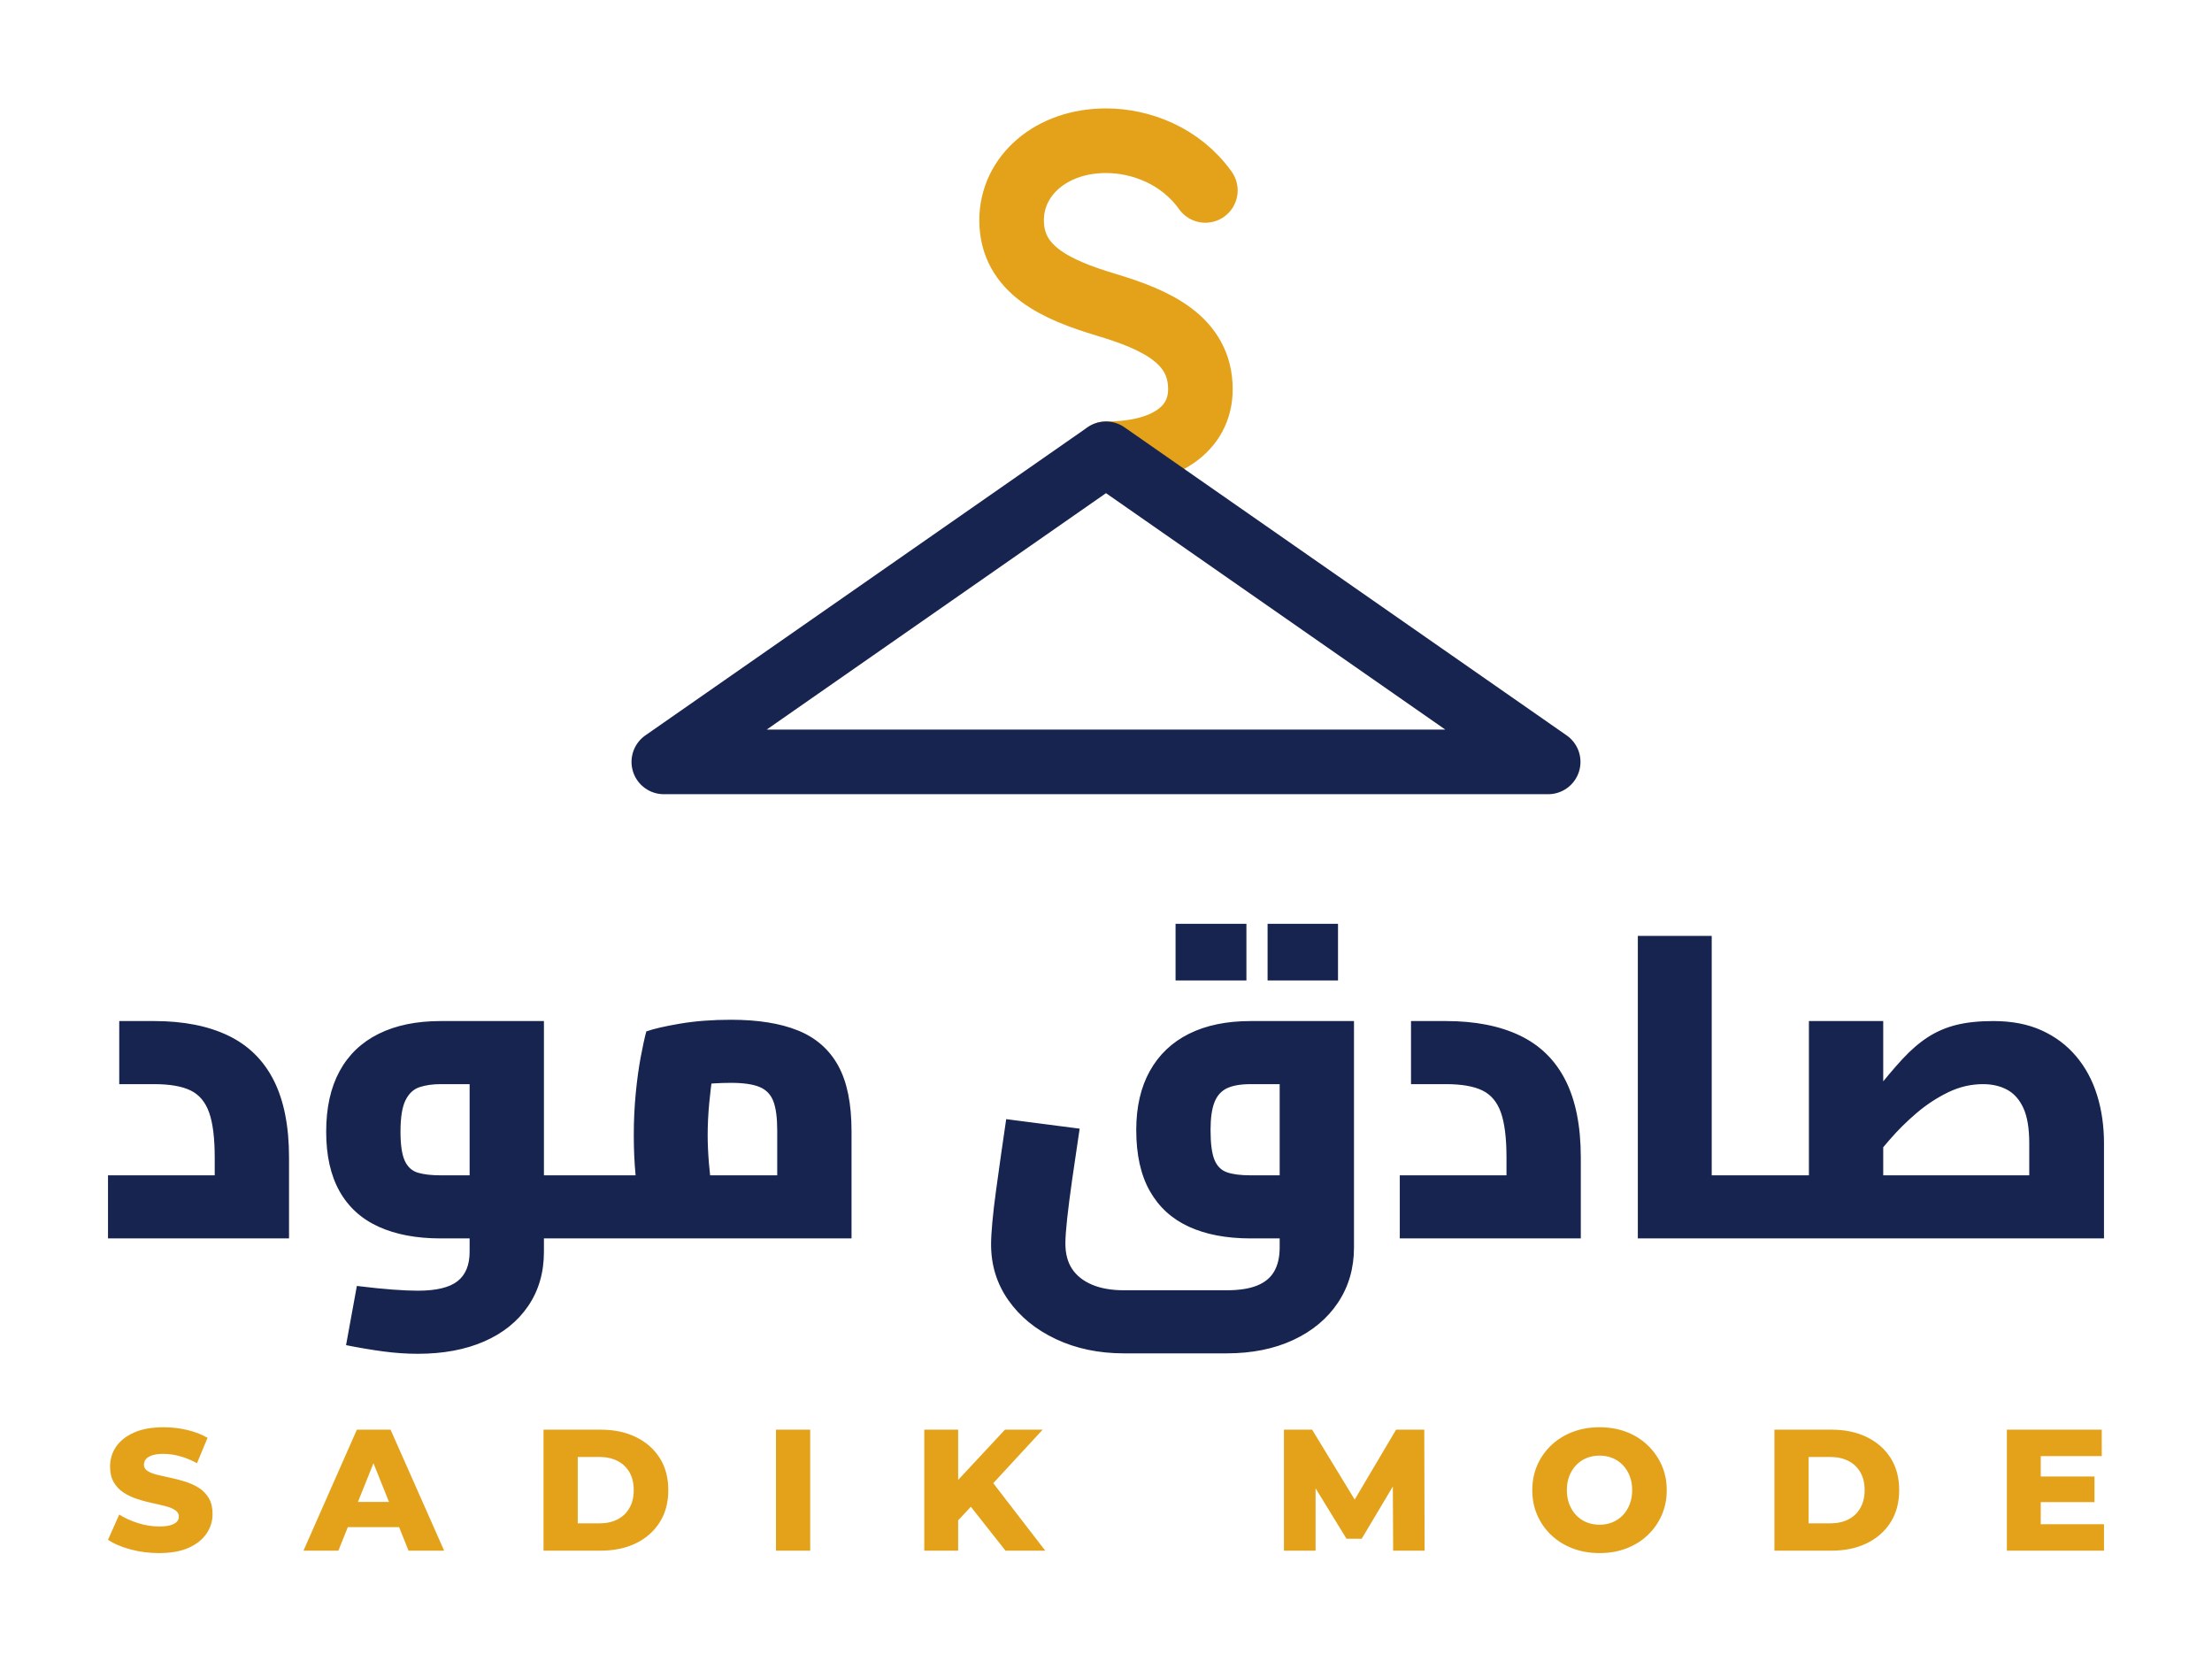
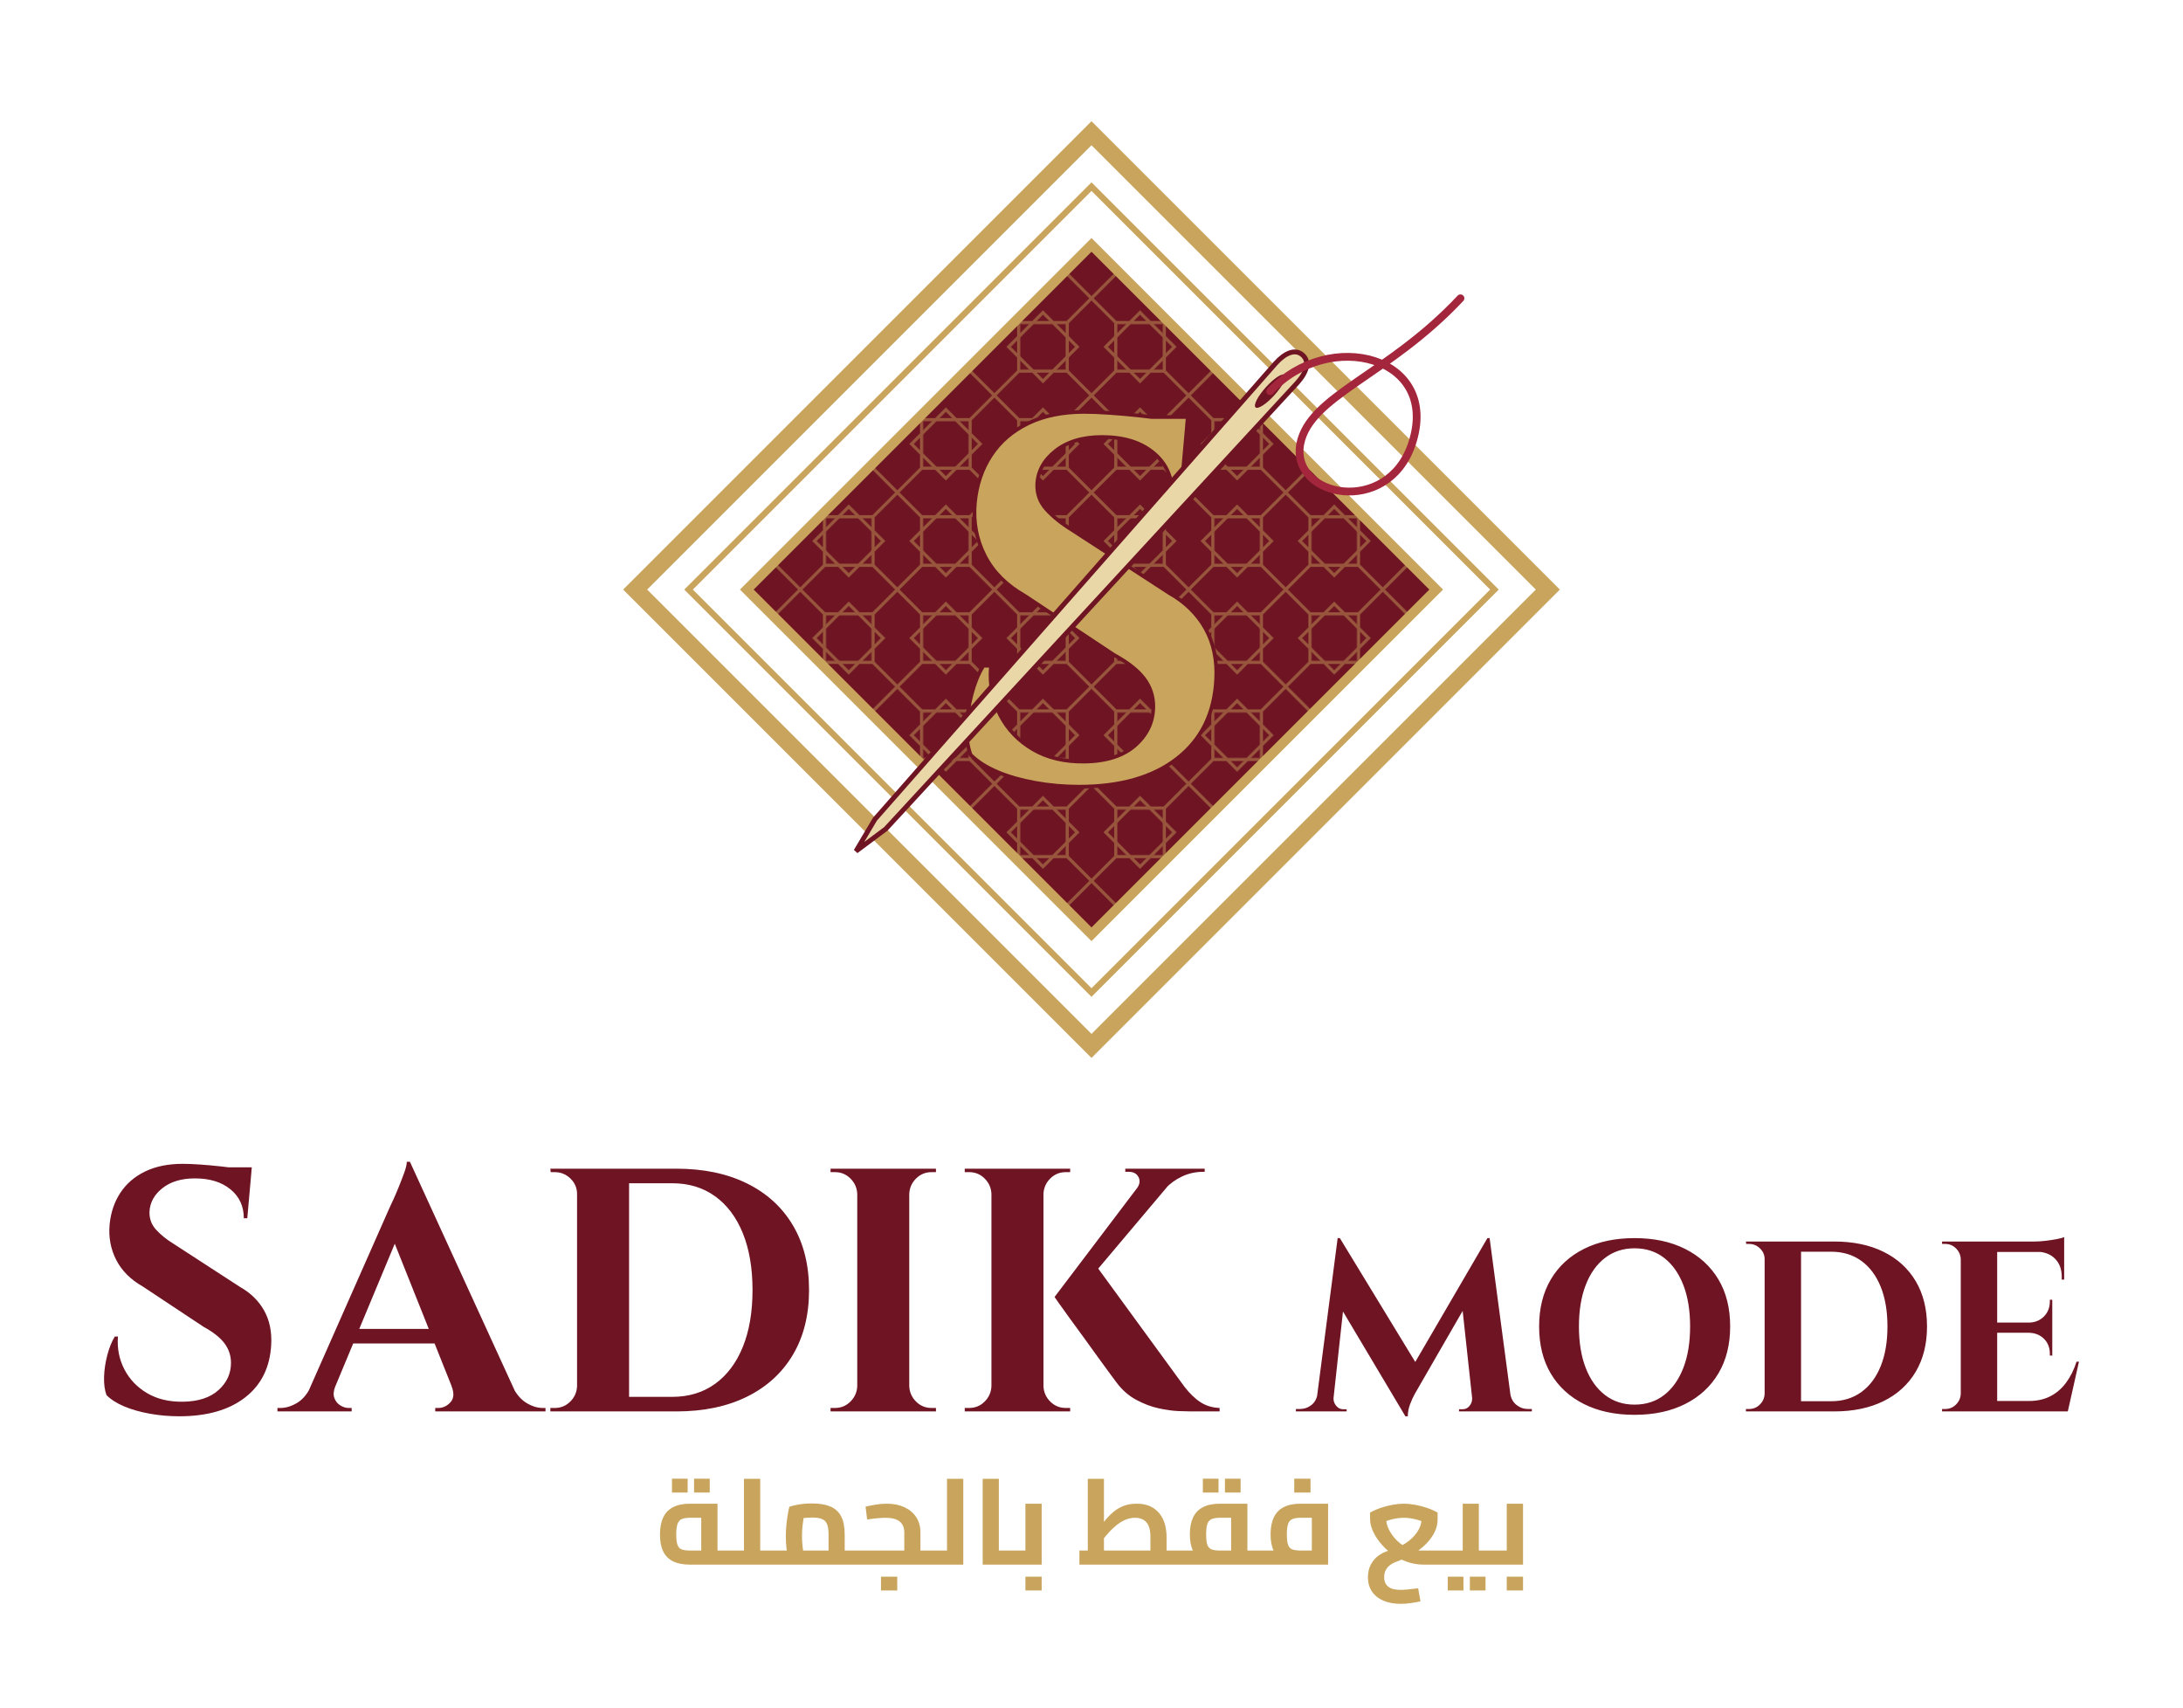
- <svg xmlns="http://www.w3.org/2000/svg" viewBox="0 0 1024.00 768.64" width="1024" height="769">
-   <g>
-     <g transform="translate(282.00,81.05) scale(1.15)">
-       <path fill="none" stroke-width="26.0" stroke-linecap="round" stroke-linejoin="round" stroke="#E3A21A" d="M240 6 C230 -8 214 -14 200 -14 C178 -14 162 0 162 18 C162 38 180 46 200 52 C220 58 238 66 238 86 C238 102 224 112 200 112" />
-       <path fill="none" stroke-width="26.0" stroke-linecap="round" stroke-linejoin="round" stroke="#16244F" d="M200 112 L22 236 H378 Z" />
+ <svg xmlns="http://www.w3.org/2000/svg" viewBox="0 0 1259.06 984.97" width="1259" height="985">
+   <g transform="translate(349.53,60.00) scale(1.4)">
+     <defs>
+       <pattern id="zs0" width="40" height="40" patternUnits="userSpaceOnUse">
+         <g fill="none" stroke="#C9A45C" stroke-width="1.3" opacity=".45">
+           <rect x="10" y="10" width="20" height="20" />
+           <rect x="10" y="10" width="20" height="20" transform="rotate(45 20 20)" />
+           <path d="M0 0 L10 10 M40 0 L30 10 M0 40 L10 30 M40 40 L30 30" />
+         </g>
+       </pattern>
+       <clipPath id="cs0">
+         <polygon points="200.0,58.0 342.0,200.0 200.0,342.0 58.0,200.0" />
+       </clipPath>
+     </defs>
+     <polygon points="200.0,58.0 342.0,200.0 200.0,342.0 58.0,200.0" fill="#6E1423" />
+     <rect width="400.0" height="400.0" fill="url(#zs0)" clip-path="url(#cs0)" />
+     <polygon points="200.0,12.0 388.0,200.0 200.0,388.0 12.0,200.0" fill="none" stroke="#C9A45C" stroke-width="7" />
+     <polygon points="200.0,34.0 366.0,200.0 200.0,366.0 34.0,200.0" fill="none" stroke="#C9A45C" stroke-width="2.5" />
+     <polygon points="200.0,58.0 342.0,200.0 200.0,342.0 58.0,200.0" fill="none" stroke="#C9A45C" stroke-width="4" />
+     <path fill="#C9A45C" stroke="#6E1423" stroke-width="3" paint-order="stroke" d="M197.036 127.56Q201.236 127.56 207.431 127.98Q213.626 128.4 220.241 129.135Q226.856 129.87 231.791 130.605Q236.726 131.34 238.616 132.18L236.096 160.53H233.996Q233.996 149.61 225.911 142.995Q217.826 136.38 204.386 136.38Q192.206 136.38 184.751 142.26Q177.296 148.14 176.876 156.54Q176.666 162.84 180.866 167.46Q185.066 172.08 191.576 176.07L231.686 202.11Q241.346 207.57 246.281 216.39Q251.216 225.21 250.586 236.97Q249.536 257.55 234.836 268.995Q220.136 280.44 194.936 280.44Q185.696 280.44 176.981 278.865Q168.266 277.29 161.546 274.455Q154.826 271.62 150.836 267.63Q149.156 263.01 149.366 256.5Q149.576 249.99 151.361 243.27Q153.146 236.55 155.876 232.14H157.766Q156.926 242.85 161.651 251.985Q166.376 261.12 175.511 266.475Q184.646 271.83 197.246 271.62Q211.106 271.41 218.666 264.585Q226.226 257.76 226.226 248.1Q226.226 241.59 222.341 236.34Q218.456 231.09 209.636 226.26L172.886 201.9Q161.756 195.6 156.716 185.73Q151.676 175.86 152.726 164.31Q153.776 153.39 159.236 145.095Q164.696 136.8 174.251 132.18Q183.806 127.56 197.036 127.56ZM238.826 129.66 238.406 134.07H213.626V129.66Z" />
+     <g transform="rotate(42 200.0 200.0)">
+       <path d="M200 70 C204 70 206 74 206 80 L203 330 L200 345 L197 330 L194 80 C194 74 196 70 200 70 Z" fill="#EAD7A8" stroke="#6E1423" stroke-width="2" />
+       <ellipse cx="200" cy="90" rx="2.4" ry="9" fill="#6E1423" />
    </g>
-     <path fill="#16244F" d="M50.0 573.0V543.8H121.2L99.4 562.4V535.6Q99.4 522.0 96.8 514.7Q94.2 507.4 88.2 504.5Q82.2 501.6 71.4 501.6H55.2V472.4H71.4Q91.6 472.4 105.6 479.1Q119.6 485.8 126.7 499.8Q133.8 513.8 133.8 535.6V573.0ZM251.8 573.0V543.8H272.6V573.0ZM193.4 626.4Q185.6 626.4 177.4 625.3Q169.2 624.2 160.2 622.4L165.2 595.0Q175.0 596.2 181.9 596.7Q188.8 597.2 193.4 597.2Q206.2 597.2 211.8 592.8Q217.4 588.4 217.4 579.2V497.4L223.0 501.6H204.0Q198.4 501.6 194.2 503.0Q190.0 504.4 187.7 509.1Q185.4 513.8 185.4 523.6Q185.4 532.8 187.4 537.1Q189.4 541.4 193.5 542.6Q197.6 543.8 204.0 543.8H217.4V573.0H204.0Q187.2 573.0 175.3 567.6Q163.4 562.2 157.2 551.2Q151.0 540.2 151.0 523.6Q151.0 507.0 157.2 495.6Q163.4 484.2 175.3 478.3Q187.2 472.4 204.0 472.4H251.8V579.2Q251.8 593.6 244.5 604.3Q237.2 615.0 224.1 620.7Q211.0 626.4 193.4 626.4ZM272.6 573.0V543.8Q273.6 543.8 274.3 544.8Q275.0 545.8 275.5 547.7Q276.0 549.6 276.3 552.3Q276.6 555.0 276.6 558.4Q276.6 561.8 276.3 564.5Q276.0 567.2 275.5 569.1Q275.0 571.0 274.3 572.0Q273.6 573.0 272.6 573.0ZM272.4 573.0V543.8H372.4L359.8 555.6V523.0Q359.8 514.2 358.0 509.5Q356.2 504.8 351.6 502.9Q347.0 501.0 338.4 501.0Q330.4 501.0 322.8 502.0Q315.2 503.0 310.8 504.8L332.4 485.0Q331.2 489.4 330.1 496.2Q329.0 503.0 328.3 510.6Q327.6 518.2 327.6 525.2Q327.6 531.2 328.2 538.4Q328.8 545.6 329.7 551.2Q330.6 556.8 331.0 558.8L298.4 567.8Q297.4 564.8 296.2 558.4Q295.0 552.0 294.2 543.4Q293.4 534.8 293.4 525.2Q293.4 515.2 294.3 505.9Q295.2 496.6 296.6 489.1Q298.0 481.6 299.2 477.2Q304.2 475.4 314.8 473.6Q325.4 471.8 338.4 471.8Q357.2 471.8 369.5 476.8Q381.8 481.8 388.0 493.0Q394.2 504.2 394.2 523.4V573.0ZM272.6 573.0Q271.6 573.0 270.8 572.0Q270.0 571.0 269.6 569.1Q269.2 567.2 268.9 564.5Q268.6 561.8 268.6 558.4Q268.6 553.8 269.0 550.6Q269.4 547.4 270.3 545.6Q271.2 543.8 272.6 543.8ZM520.4 626.2Q502.8 626.2 488.8 619.6Q474.8 613.0 466.8 601.6Q458.8 590.2 458.8 575.8Q458.8 571.8 459.4 565.3Q460.0 558.8 461.1 550.8Q462.2 542.8 463.4 534.3Q464.6 525.8 465.8 517.8L499.8 522.2Q497.8 535.4 496.3 546.0Q494.8 556.6 494.0 564.0Q493.2 571.4 493.2 575.4Q493.2 582.4 496.3 587.1Q499.4 591.8 505.5 594.4Q511.6 597.0 520.4 597.0H567.8Q576.6 597.0 582.0 594.8Q587.4 592.6 589.9 588.2Q592.4 583.8 592.4 577.2V496.8L598.2 501.6H579.0Q572.0 501.6 568.0 503.5Q564.0 505.4 562.2 510.0Q560.4 514.6 560.4 522.8Q560.4 532.2 562.2 536.6Q564.0 541.0 568.0 542.4Q572.0 543.8 579.0 543.8H592.4V573.0H579.0Q562.2 573.0 550.4 567.6Q538.6 562.2 532.3 551.1Q526.0 540.0 526.0 522.8Q526.0 506.8 532.3 495.5Q538.6 484.2 550.4 478.3Q562.2 472.4 579.0 472.4H626.8V577.2Q626.8 591.6 619.4 602.7Q612.0 613.8 598.7 620.0Q585.4 626.2 567.8 626.2ZM544.2 453.6V427.4H577.0V453.6ZM586.8 453.6V427.4H619.4V453.6ZM648.0 573.0V543.8H719.2L697.4 562.4V535.6Q697.4 522.0 694.8 514.7Q692.2 507.4 686.2 504.5Q680.2 501.6 669.4 501.6H653.2V472.4H669.4Q689.6 472.4 703.6 479.1Q717.6 485.8 724.7 499.8Q731.8 513.8 731.8 535.6V573.0ZM792.4 573.0V543.8H814.2V573.0ZM758.2 573.0V433.0H792.4V573.0ZM814.2 573.0V543.8Q815.2 543.8 816.0 544.8Q816.8 545.8 817.2 547.7Q817.6 549.6 817.9 552.3Q818.2 555.0 818.2 558.4Q818.2 561.8 817.9 564.5Q817.6 567.2 817.2 569.1Q816.8 571.0 816.0 572.0Q815.2 573.0 814.2 573.0ZM814.2 573.0V543.8H967.6L939.4 567.6V529.0Q939.4 518.6 936.7 512.7Q934.0 506.8 929.2 504.2Q924.4 501.6 918.0 501.6Q909.6 501.6 901.8 505.4Q894.0 509.2 887.2 515.0Q880.4 520.8 874.7 527.4Q869.0 534.0 864.8 539.7Q860.6 545.4 857.8 548.6L851.2 526.0Q860.8 514.2 867.8 505.3Q874.8 496.4 880.6 490.1Q886.4 483.8 892.4 479.9Q898.4 476.0 905.6 474.2Q912.8 472.4 922.8 472.4Q935.6 472.4 945.1 476.7Q954.6 481.0 961.1 488.7Q967.6 496.4 970.8 506.7Q974.0 517.0 974.0 529.0V573.0ZM837.4 543.8V472.4H871.8V543.8ZM814.2 573.0Q813.2 573.0 812.4 572.0Q811.6 571.0 811.2 569.1Q810.8 567.2 810.5 564.5Q810.2 561.8 810.2 558.4Q810.2 553.8 810.6 550.6Q811.0 547.4 811.9 545.6Q812.8 543.8 814.2 543.8Z" />
-     <path fill="#E3A21A" d="M73.6 718.64Q66.72 718.64 60.36 716.92Q54.0 715.2 50.0 712.48L55.2 700.8Q58.96 703.2 63.88 704.76Q68.8 706.32 73.68 706.32Q76.96 706.32 78.96 705.72Q80.96 705.12 81.88 704.12Q82.8 703.12 82.8 701.76Q82.8 699.84 81.04 698.72Q79.28 697.6 76.48 696.88Q73.68 696.16 70.28 695.44Q66.88 694.72 63.48 693.6Q60.08 692.48 57.28 690.68Q54.48 688.88 52.72 685.96Q50.96 683.04 50.96 678.56Q50.96 673.52 53.72 669.44Q56.48 665.36 62.0 662.88Q67.52 660.4 75.76 660.4Q81.28 660.4 86.6 661.64Q91.92 662.88 96.08 665.28L91.2 677.04Q87.2 674.88 83.28 673.8Q79.36 672.72 75.68 672.72Q72.4 672.72 70.4 673.4Q68.4 674.08 67.52 675.2Q66.64 676.32 66.64 677.76Q66.64 679.6 68.36 680.68Q70.08 681.76 72.92 682.44Q75.76 683.12 79.16 683.84Q82.56 684.56 85.96 685.64Q89.36 686.72 92.16 688.52Q94.96 690.32 96.68 693.24Q98.4 696.16 98.4 700.56Q98.4 705.44 95.64 709.56Q92.88 713.68 87.4 716.16Q81.92 718.64 73.6 718.64ZM140.489 717.52 165.209 661.52H180.809L205.609 717.52H189.129L169.769 669.28H176.009L156.649 717.52ZM154.009 706.64 158.089 694.96H185.449L189.529 706.64ZM251.618 717.52V661.52H278.098Q287.378 661.52 294.418 664.96Q301.458 668.4 305.418 674.64Q309.378 680.88 309.378 689.52Q309.378 698.08 305.418 704.36Q301.458 710.64 294.418 714.08Q287.378 717.52 278.098 717.52ZM267.458 704.88H277.458Q282.258 704.88 285.818 703.08Q289.378 701.28 291.378 697.8Q293.378 694.32 293.378 689.52Q293.378 684.64 291.378 681.2Q289.378 677.76 285.818 675.96Q282.258 674.16 277.458 674.16H267.458ZM359.227 717.52V661.52H375.067V717.52ZM442.036 705.12 441.156 687.36 465.236 661.52H482.676L458.676 687.52L449.876 696.72ZM427.876 717.52V661.52H443.556V717.52ZM465.476 717.52 447.236 694.4 457.556 683.36 483.876 717.52ZM594.373 717.52V661.52H607.413L630.613 699.6H623.733L646.293 661.52H659.333L659.493 717.52H644.933L644.773 683.68H647.253L630.373 712.0H623.333L605.973 683.68H609.013V717.52ZM740.462 718.64Q733.742 718.64 728.062 716.48Q722.382 714.32 718.182 710.36Q713.982 706.4 711.662 701.12Q709.342 695.84 709.342 689.52Q709.342 683.2 711.662 677.92Q713.982 672.64 718.182 668.68Q722.382 664.72 728.062 662.56Q733.742 660.4 740.462 660.4Q747.262 660.4 752.902 662.56Q758.542 664.72 762.702 668.68Q766.862 672.64 769.222 677.92Q771.582 683.2 771.582 689.52Q771.582 695.84 769.222 701.16Q766.862 706.48 762.702 710.4Q758.542 714.32 752.902 716.48Q747.262 718.64 740.462 718.64ZM740.462 705.52Q743.662 705.52 746.422 704.4Q749.182 703.28 751.222 701.16Q753.262 699.04 754.422 696.08Q755.582 693.12 755.582 689.52Q755.582 685.84 754.422 682.92Q753.262 680.0 751.222 677.88Q749.182 675.76 746.422 674.64Q743.662 673.52 740.462 673.52Q737.262 673.52 734.502 674.64Q731.742 675.76 729.702 677.88Q727.662 680.0 726.502 682.92Q725.342 685.84 725.342 689.52Q725.342 693.12 726.502 696.08Q727.662 699.04 729.702 701.16Q731.742 703.28 734.502 704.4Q737.262 705.52 740.462 705.52ZM821.431 717.52V661.52H847.911Q857.191 661.52 864.231 664.96Q871.271 668.4 875.231 674.64Q879.191 680.88 879.191 689.52Q879.191 698.08 875.231 704.36Q871.271 710.64 864.231 714.08Q857.191 717.52 847.911 717.52ZM837.271 704.88H847.271Q852.071 704.88 855.631 703.08Q859.191 701.28 861.191 697.8Q863.191 694.32 863.191 689.52Q863.191 684.64 861.191 681.2Q859.191 677.76 855.631 675.96Q852.071 674.16 847.271 674.16H837.271ZM929.04 717.52V661.52H972.96V673.76H944.72V705.28H974V717.52ZM943.6 695.04V683.2H969.6V695.04Z" />
+     <path d="M273.6 118.3 C298 92 344 104 332 140 C322 170 282 162 286 140 C290 120 322 112 352 80" fill="none" stroke="#A3263C" stroke-width="3.2" stroke-linecap="round" />
  </g>
+   <path fill="#6E1423" d="M105.422 671.2Q109.422 671.2 115.322 671.6Q121.222 672.0 127.522 672.7Q133.822 673.4 138.522 674.1Q143.222 674.8 145.022 675.6L142.622 702.6H140.622Q140.622 692.2 132.922 685.9Q125.222 679.6 112.422 679.6Q100.822 679.6 93.722 685.2Q86.622 690.8 86.222 698.8Q86.022 704.8 90.022 709.2Q94.022 713.6 100.222 717.4L138.422 742.2Q147.622 747.4 152.322 755.8Q157.022 764.2 156.422 775.4Q155.422 795.0 141.422 805.9Q127.422 816.8 103.422 816.8Q94.622 816.8 86.322 815.3Q78.022 813.8 71.622 811.1Q65.222 808.4 61.422 804.6Q59.822 800.2 60.022 794.0Q60.222 787.8 61.922 781.4Q63.622 775.0 66.222 770.8H68.022Q67.222 781.0 71.722 789.7Q76.222 798.4 84.922 803.5Q93.622 808.6 105.622 808.4Q118.822 808.2 126.022 801.7Q133.222 795.2 133.222 786.0Q133.222 779.8 129.522 774.8Q125.822 769.8 117.422 765.2L82.422 742.0Q71.822 736.0 67.022 726.6Q62.222 717.2 63.222 706.2Q64.222 695.8 69.422 687.9Q74.622 680.0 83.722 675.6Q92.822 671.2 105.422 671.2ZM145.222 673.2 144.822 677.4H121.222V673.2ZM236.422 670.0 301.822 812.8H265.822L224.222 708.6ZM193.422 799.4Q191.822 803.4 192.822 806.2Q193.822 809.0 196.222 810.5Q198.622 812.0 201.022 812.0H202.822V814.0H160.022V812.0Q160.022 812.0 160.922 812.0Q161.822 812.0 161.822 812.0Q166.422 812.0 171.322 809.1Q176.222 806.2 179.422 799.4ZM236.422 670.0 237.222 694.4 187.622 813.4H173.022L224.822 696.2Q225.422 695.0 226.922 691.7Q228.422 688.4 230.122 684.2Q231.822 680.0 233.222 676.1Q234.622 672.2 234.622 670.0ZM257.422 766.4V774.8H198.622V766.4ZM260.422 799.4H295.422Q298.822 806.2 303.622 809.1Q308.422 812.0 313.022 812.0Q313.022 812.0 313.822 812.0Q314.622 812.0 314.622 812.0V814.0H251.022V812.0H252.822Q256.822 812.0 259.822 808.7Q262.822 805.4 260.422 799.4ZM390.022 674.0Q413.622 674.0 430.822 682.5Q448.022 691.0 457.322 706.7Q466.622 722.4 466.622 744.0Q466.622 765.6 457.322 781.3Q448.022 797.0 430.822 805.5Q413.622 814.0 390.022 814.0H342.422L342.222 805.6Q348.022 805.6 354.322 805.6Q360.622 805.6 366.622 805.6Q372.622 805.6 377.322 805.6Q382.022 805.6 384.822 805.6Q387.622 805.6 387.622 805.6Q402.022 805.6 412.422 798.1Q422.822 790.6 428.422 776.8Q434.022 763.0 434.022 744.0Q434.022 725.0 428.422 711.2Q422.822 697.4 412.422 689.9Q402.022 682.4 387.622 682.4Q387.622 682.4 384.722 682.4Q381.822 682.4 376.822 682.4Q371.822 682.4 365.622 682.4Q359.422 682.4 352.822 682.4Q346.222 682.4 340.222 682.4V674.0ZM362.822 674.0V814.0H332.822V674.0ZM333.422 799.4V814.0H317.422V812.0Q317.422 812.0 318.722 812.0Q320.022 812.0 320.022 812.0Q325.222 812.0 328.922 808.3Q332.622 804.6 332.822 799.4ZM333.422 688.6H332.822Q332.822 683.4 329.022 679.7Q325.222 676.0 320.022 676.0Q320.022 676.0 318.822 676.0Q317.622 676.0 317.622 676.0L317.422 674.0H333.422ZM524.422 674.0V814.0H494.422V674.0ZM495.022 799.4V814.0H479.022V812.0Q479.022 812.0 480.322 812.0Q481.622 812.0 481.622 812.0Q486.822 812.0 490.522 808.3Q494.222 804.6 494.422 799.4ZM495.022 688.6H494.422Q494.222 683.4 490.522 679.7Q486.822 676.0 481.622 676.0Q481.622 676.0 480.322 676.0Q479.022 676.0 479.022 676.0V674.0H495.022ZM523.822 799.4H524.422Q524.622 804.6 528.322 808.3Q532.022 812.0 537.222 812.0Q537.222 812.0 538.422 812.0Q539.622 812.0 539.822 812.0V814.0H523.822ZM523.822 688.6V674.0H539.822V676.0Q539.622 676.0 538.422 676.0Q537.222 676.0 537.222 676.0Q532.022 676.0 528.322 679.7Q524.622 683.4 524.422 688.6ZM630.622 727.8 683.022 799.6Q687.622 805.6 692.422 808.7Q697.222 811.8 703.422 812.0V814.0H687.022Q684.822 814.0 679.722 813.8Q674.622 813.6 668.222 812.2Q661.822 810.8 655.322 807.3Q648.822 803.8 644.022 797.4Q643.022 796.0 640.022 792.0Q637.022 788.0 633.022 782.4Q629.022 776.8 624.722 770.9Q620.422 765.0 616.622 759.8Q612.822 754.6 610.522 751.3Q608.222 748.0 608.222 748.0ZM680.822 675.4 620.622 746.8 608.222 748.0 663.222 675.4ZM694.822 674.0V675.8H694.022Q687.422 675.8 681.722 678.5Q676.022 681.2 672.022 685.6L655.822 685.2Q658.222 681.8 656.622 678.8Q655.022 675.8 651.022 675.8H649.022V674.0H694.022ZM601.822 674.0V814.0H571.822V674.0ZM572.422 799.4V814.0H556.422V812.0Q556.622 812.0 557.722 812.0Q558.822 812.0 559.022 812.0Q564.222 812.0 567.922 808.3Q571.622 804.6 571.822 799.4ZM572.422 688.6H571.822Q571.622 683.4 567.922 679.7Q564.222 676.0 559.022 676.0Q558.822 676.0 557.722 676.0Q556.622 676.0 556.422 676.0V674.0H572.422ZM601.222 799.4H601.822Q602.022 804.6 605.722 808.3Q609.422 812.0 614.622 812.0Q614.822 812.0 615.922 812.0Q617.022 812.0 617.222 812.0V814.0H601.222ZM601.222 688.6V674.0H617.222V676.0Q617.022 676.0 615.922 676.0Q614.822 676.0 614.622 676.0Q609.422 676.0 605.722 679.7Q602.022 683.4 601.822 688.6Z" />
+   <path fill="#6E1423" d="M857.882 714.04 859.002 729.3 817.422 801.4Q817.422 801.4 816.022 803.85Q814.622 806.3 813.292 809.8Q811.962 813.3 811.962 816.8H810.562L805.102 804.62ZM762.962 803.78V814H747.422V812.6Q747.562 812.6 748.612 812.6Q749.662 812.6 749.662 812.6Q753.442 812.6 756.382 810.29Q759.322 807.98 759.882 803.78ZM769.122 806.02Q769.122 806.16 769.122 806.3Q769.122 806.44 769.122 806.72Q769.122 808.96 770.732 810.85Q772.342 812.74 774.582 812.74H776.682V814H768.142V806.02ZM771.502 714.04H772.762L777.662 728.04L768.282 814H758.482ZM772.762 714.04 818.542 789.22 810.562 816.8 769.122 747.22ZM859.142 714.04 872.442 814H849.902L842.902 749.6L857.882 714.04ZM868.102 803.78H871.042Q871.742 807.98 874.682 810.29Q877.622 812.6 881.262 812.6Q881.262 812.6 882.382 812.6Q883.502 812.6 883.502 812.6V814H868.102ZM849.062 806.02H850.042V814H841.502V812.74H843.602Q845.982 812.74 847.522 810.85Q849.062 808.96 849.062 806.72Q849.062 806.44 849.062 806.3Q849.062 806.16 849.062 806.02ZM942.722 714.04Q959.522 714.04 971.912 720.27Q984.302 726.5 991.092 737.84Q997.882 749.18 997.882 765Q997.882 780.68 991.092 792.09Q984.302 803.5 971.912 809.73Q959.522 815.96 942.722 815.96Q925.922 815.96 913.532 809.73Q901.142 803.5 894.422 792.16Q887.702 780.82 887.702 765Q887.702 749.32 894.422 737.91Q901.142 726.5 913.532 720.27Q925.922 714.04 942.722 714.04ZM942.722 810.08Q952.662 810.08 959.802 804.55Q966.942 799.02 970.862 788.94Q974.782 778.86 974.782 765Q974.782 751.14 970.862 741.06Q966.942 730.98 959.802 725.45Q952.662 719.92 942.722 719.92Q932.922 719.92 925.712 725.45Q918.502 730.98 914.582 741.06Q910.662 751.14 910.662 765Q910.662 778.86 914.582 788.94Q918.502 799.02 925.712 804.55Q932.922 810.08 942.722 810.08ZM1057.802 716Q1074.322 716 1086.362 721.95Q1098.402 727.9 1104.912 738.89Q1111.422 749.88 1111.422 765Q1111.422 780.12 1104.912 791.11Q1098.402 802.1 1086.362 808.05Q1074.322 814 1057.802 814H1024.482L1024.342 808.12Q1028.402 808.12 1032.812 808.12Q1037.222 808.12 1041.422 808.12Q1045.622 808.12 1048.912 808.12Q1052.202 808.12 1054.162 808.12Q1056.122 808.12 1056.122 808.12Q1066.202 808.12 1073.482 802.87Q1080.762 797.62 1084.682 787.96Q1088.602 778.3 1088.602 765Q1088.602 751.7 1084.682 742.04Q1080.762 732.38 1073.482 727.13Q1066.202 721.88 1056.122 721.88Q1056.122 721.88 1054.092 721.88Q1052.062 721.88 1048.562 721.88Q1045.062 721.88 1040.722 721.88Q1036.382 721.88 1031.762 721.88Q1027.142 721.88 1022.942 721.88V716ZM1038.762 716V814H1017.762V716ZM1018.182 803.78V814H1006.982V812.6Q1006.982 812.6 1007.892 812.6Q1008.802 812.6 1008.802 812.6Q1012.442 812.6 1015.032 810.01Q1017.622 807.42 1017.762 803.78ZM1018.182 726.22H1017.762Q1017.762 722.58 1015.102 719.99Q1012.442 717.4 1008.802 717.4Q1008.802 717.4 1007.962 717.4Q1007.122 717.4 1007.122 717.4L1006.982 716H1018.182ZM1151.882 716V814H1130.882V716ZM1188.842 807.98 1192.202 814H1151.462V807.98ZM1183.662 762.76V768.64H1151.462V762.76ZM1190.522 716V722.02H1151.462V716ZM1199.062 785.3 1192.622 814H1165.182L1170.222 807.98Q1177.222 807.98 1182.542 805.25Q1187.862 802.52 1191.642 797.41Q1195.422 792.3 1197.662 785.3ZM1183.662 768.36V781.8H1182.262V780.68Q1182.262 775.5 1178.902 772.14Q1175.542 768.78 1170.362 768.64V768.36ZM1183.662 749.6V763.04H1170.362V762.76Q1175.542 762.62 1178.902 759.19Q1182.262 755.76 1182.262 750.58V749.6ZM1190.522 721.6V737.98H1189.122V736.3Q1189.122 729.86 1185.272 725.94Q1181.422 722.02 1174.842 721.88V721.6ZM1190.522 713.48V717.54L1173.442 716Q1176.522 716 1179.952 715.58Q1183.382 715.16 1186.322 714.6Q1189.262 714.04 1190.522 713.48ZM1131.302 803.78V814H1120.102V812.6Q1120.102 812.6 1121.012 812.6Q1121.922 812.6 1121.922 812.6Q1125.562 812.6 1128.152 810.01Q1130.742 807.42 1130.882 803.78ZM1131.302 726.22H1130.882Q1130.742 722.58 1128.152 719.99Q1125.562 717.4 1121.922 717.4Q1121.922 717.4 1121.012 717.4Q1120.102 717.4 1120.102 717.4V716H1131.302Z" />
+   <path fill="#C9A45C" d="M398.006 902.36Q392.056 902.36 388.206 900.47Q384.356 898.58 382.501 894.73Q380.646 890.88 380.646 885.0Q380.646 879.12 382.501 875.165Q384.356 871.21 388.206 869.215Q392.056 867.22 398.006 867.22H413.826V897.95H404.446V873.31L406.756 875.34H398.006Q395.136 875.34 393.386 876.005Q391.636 876.67 390.831 878.735Q390.026 880.8 390.026 885.0Q390.026 888.99 390.761 890.985Q391.496 892.98 393.246 893.61Q394.996 894.24 398.006 894.24H421.176V902.36ZM421.176 902.36V894.24Q421.596 894.24 421.841 894.52Q422.086 894.8 422.261 895.36Q422.436 895.92 422.506 896.655Q422.576 897.39 422.576 898.3Q422.576 899.21 422.506 899.98Q422.436 900.75 422.261 901.275Q422.086 901.8 421.841 902.08Q421.596 902.36 421.176 902.36ZM387.576 860.78V852.8H396.606V860.78ZM400.316 860.78V852.8H409.346V860.78ZM438.466 902.36V894.24H445.816V902.36ZM421.176 902.36Q420.756 902.36 420.511 902.08Q420.266 901.8 420.091 901.275Q419.916 900.75 419.846 899.98Q419.776 899.21 419.776 898.3Q419.776 897.04 419.916 896.165Q420.056 895.29 420.371 894.765Q420.686 894.24 421.176 894.24ZM429.086 902.36V852.87H438.466V902.36ZM421.176 902.36V894.24H429.086V902.36ZM445.816 902.36V894.24Q446.236 894.24 446.516 894.52Q446.796 894.8 446.936 895.36Q447.076 895.92 447.146 896.655Q447.216 897.39 447.216 898.3Q447.216 899.21 447.146 899.98Q447.076 900.75 446.936 901.275Q446.796 901.8 446.516 902.08Q446.236 902.36 445.816 902.36ZM487.186 902.36V894.24H494.606V902.36ZM445.816 902.36Q445.396 902.36 445.151 902.08Q444.906 901.8 444.731 901.275Q444.556 900.75 444.486 899.98Q444.416 899.21 444.416 898.3Q444.416 897.04 444.556 896.165Q444.696 895.29 445.011 894.765Q445.326 894.24 445.816 894.24ZM445.816 902.36V894.24H482.146L477.876 897.88V885.0Q477.876 881.22 477.036 879.085Q476.196 876.95 474.131 876.075Q472.066 875.2 468.426 875.2Q465.556 875.2 462.791 875.585Q460.026 875.97 458.486 876.6L464.296 871.14Q463.876 872.75 463.491 875.2Q463.106 877.65 462.826 880.415Q462.546 883.18 462.546 885.84Q462.546 888.29 462.791 890.95Q463.036 893.61 463.351 895.64Q463.666 897.67 463.876 898.44L454.986 900.89Q454.706 899.91 454.286 897.67Q453.866 895.43 453.551 892.35Q453.236 889.27 453.236 885.84Q453.236 882.34 453.586 879.085Q453.936 875.83 454.391 873.205Q454.846 870.58 455.266 868.97Q456.946 868.34 460.516 867.71Q464.086 867.08 468.426 867.08Q474.726 867.08 478.891 868.83Q483.056 870.58 485.121 874.5Q487.186 878.42 487.186 885.07V902.36ZM494.606 902.36V894.24Q494.956 894.24 495.236 894.52Q495.516 894.8 495.656 895.36Q495.796 895.92 495.901 896.655Q496.006 897.39 496.006 898.3Q496.006 899.21 495.901 899.98Q495.796 900.75 495.656 901.275Q495.516 901.8 495.236 902.08Q494.956 902.36 494.606 902.36ZM530.866 902.36V894.24H538.286V902.36ZM494.606 902.36Q494.186 902.36 493.941 902.08Q493.696 901.8 493.521 901.275Q493.346 900.75 493.276 899.98Q493.206 899.21 493.206 898.3Q493.206 897.04 493.346 896.165Q493.486 895.29 493.801 894.765Q494.116 894.24 494.606 894.24ZM494.606 902.36V894.24H524.706L521.556 896.83V883.88Q521.556 879.68 518.931 877.51Q516.306 875.34 510.636 875.34Q509.026 875.34 506.226 875.585Q503.426 875.83 500.136 876.32L499.226 868.9Q502.236 868.2 505.351 867.71Q508.466 867.22 511.476 867.22Q517.216 867.22 521.556 869.215Q525.896 871.21 528.381 874.92Q530.866 878.63 530.866 883.88V902.36ZM538.286 902.36V894.24Q538.636 894.24 538.916 894.52Q539.196 894.8 539.336 895.36Q539.476 895.92 539.581 896.655Q539.686 897.39 539.686 898.3Q539.686 899.21 539.581 899.98Q539.476 900.75 539.336 901.275Q539.196 901.8 538.916 902.08Q538.636 902.36 538.286 902.36ZM508.116 917.27V909.29H517.496V917.27ZM546.196 902.36V852.87H555.576V902.36ZM538.286 902.36V894.24H546.196V902.36ZM538.286 902.36Q537.866 902.36 537.621 902.08Q537.376 901.8 537.201 901.275Q537.026 900.75 536.956 899.98Q536.886 899.21 536.886 898.3Q536.886 897.04 537.026 896.165Q537.166 895.29 537.481 894.765Q537.796 894.24 538.286 894.24ZM576.086 902.36V894.24H584.066V902.36ZM566.776 902.36V852.87H576.086V902.36ZM584.066 902.36V894.24Q584.486 894.24 584.731 894.52Q584.976 894.8 585.151 895.36Q585.326 895.92 585.396 896.655Q585.466 897.39 585.466 898.3Q585.466 899.21 585.396 899.98Q585.326 900.75 585.151 901.275Q584.976 901.8 584.731 902.08Q584.486 902.36 584.066 902.36ZM584.066 902.36V894.24H596.876L591.416 898.79V867.22H600.796V902.36ZM584.066 902.36Q583.646 902.36 583.401 902.08Q583.156 901.8 582.981 901.275Q582.806 900.75 582.736 899.98Q582.666 899.21 582.666 898.3Q582.666 897.04 582.806 896.165Q582.946 895.29 583.261 894.765Q583.576 894.24 584.066 894.24ZM591.416 917.27V909.29H600.796V917.27ZM672.826 902.36V894.24H680.246V902.36ZM622.566 902.36V894.24H671.426L663.516 901.1V886.4Q663.516 882.41 662.466 879.995Q661.416 877.58 659.421 876.46Q657.426 875.34 654.626 875.34Q651.616 875.34 648.956 876.53Q646.296 877.72 643.951 879.61Q641.606 881.5 639.646 883.67Q637.686 885.84 636.146 887.835Q634.606 889.83 633.486 891.23L631.386 884.44Q634.256 880.8 636.741 877.65Q639.226 874.5 641.956 872.155Q644.686 869.81 647.976 868.515Q651.266 867.22 655.606 867.22Q660.296 867.22 663.551 868.795Q666.806 870.37 668.906 873.1Q671.006 875.83 671.916 879.26Q672.826 882.69 672.826 886.4V902.36ZM627.396 894.24V852.87H636.706V894.24ZM680.246 902.36V894.24Q680.666 894.24 680.946 894.52Q681.226 894.8 681.366 895.36Q681.506 895.92 681.576 896.655Q681.646 897.39 681.646 898.3Q681.646 899.21 681.576 899.98Q681.506 900.75 681.366 901.275Q681.226 901.8 680.946 902.08Q680.666 902.36 680.246 902.36ZM719.446 902.36V894.24H726.796V902.36ZM680.246 902.36Q679.826 902.36 679.581 902.08Q679.336 901.8 679.161 901.275Q678.986 900.75 678.916 899.98Q678.846 899.21 678.846 898.3Q678.846 897.04 678.986 896.165Q679.126 895.29 679.441 894.765Q679.756 894.24 680.246 894.24ZM680.246 902.36V894.24H712.936L710.066 896.69V873.31L712.446 875.34H703.626Q700.546 875.34 698.796 876.11Q697.046 876.88 696.346 878.945Q695.646 881.01 695.646 884.79Q695.646 888.92 696.346 890.915Q697.046 892.91 698.796 893.575Q700.546 894.24 703.626 894.24V901.52Q697.676 901.52 693.826 899.84Q689.976 898.16 688.121 894.485Q686.266 890.81 686.266 884.79Q686.266 879.05 688.121 875.13Q689.976 871.21 693.826 869.215Q697.676 867.22 703.626 867.22H719.446V902.36ZM726.796 902.36V894.24Q727.216 894.24 727.496 894.52Q727.776 894.8 727.916 895.36Q728.056 895.92 728.126 896.655Q728.196 897.39 728.196 898.3Q728.196 899.21 728.126 899.98Q728.056 900.75 727.916 901.275Q727.776 901.8 727.496 902.08Q727.216 902.36 726.796 902.36ZM693.756 860.78V852.8H702.786V860.78ZM706.496 860.78V852.8H715.526V860.78ZM726.796 902.36V894.24H759.486L756.616 896.69V873.31L758.996 875.34H750.176Q747.096 875.34 745.346 876.11Q743.596 876.88 742.896 878.945Q742.196 881.01 742.196 884.79Q742.196 888.92 742.896 890.915Q743.596 892.91 745.346 893.575Q747.096 894.24 750.176 894.24V901.52Q744.226 901.52 740.376 899.84Q736.526 898.16 734.671 894.485Q732.816 890.81 732.816 884.79Q732.816 879.05 734.671 875.13Q736.526 871.21 740.376 869.215Q744.226 867.22 750.176 867.22H765.996V902.36ZM726.796 902.36Q726.376 902.36 726.131 902.08Q725.886 901.8 725.711 901.275Q725.536 900.75 725.466 899.98Q725.396 899.21 725.396 898.3Q725.396 897.04 725.536 896.165Q725.676 895.29 725.991 894.765Q726.306 894.24 726.796 894.24ZM746.466 860.78V852.8H755.846V860.78ZM817.936 916.01 819.266 923.57Q816.116 924.2 813.281 924.585Q810.446 924.97 807.786 924.97Q802.116 924.97 797.881 923.15Q793.646 921.33 791.301 917.865Q788.956 914.4 788.956 909.64Q788.956 905.37 790.776 902.045Q792.596 898.72 795.956 896.55Q799.316 894.38 803.726 893.61L804.496 893.05Q806.526 892.35 808.696 891.195Q810.866 890.04 812.861 888.43Q814.856 886.82 816.396 884.895Q817.936 882.97 818.881 880.8Q819.826 878.63 819.826 876.32V871.84L824.306 879.26Q820.666 877.3 816.851 876.32Q813.036 875.34 809.676 875.34Q806.246 875.34 802.466 876.32Q798.686 877.3 795.046 879.26L799.526 871.84V876.32Q799.526 878.49 800.541 880.94Q801.556 883.39 803.306 885.735Q805.056 888.08 807.436 890.005Q809.816 891.93 812.616 893.085Q815.416 894.24 818.356 894.24H832.496V902.36H821.366Q815.906 902.36 811.146 900.61Q806.386 898.86 802.536 895.955Q798.686 893.05 795.921 889.585Q793.156 886.12 791.686 882.655Q790.216 879.19 790.216 876.32V872.33Q793.226 870.65 796.621 869.53Q800.016 868.41 803.376 867.815Q806.736 867.22 809.676 867.22Q812.616 867.22 815.976 867.815Q819.336 868.41 822.731 869.53Q826.126 870.65 829.136 872.33V876.32Q829.136 879.89 827.596 883.215Q826.056 886.54 823.431 889.41Q820.806 892.28 817.516 894.59Q814.226 896.9 810.726 898.44Q810.166 898.72 809.116 899.175Q808.066 899.63 806.911 900.085Q805.756 900.54 804.916 900.855Q804.076 901.17 803.866 901.31Q802.466 901.94 801.206 903.025Q799.946 904.11 799.141 905.72Q798.336 907.33 798.336 909.71Q798.336 913.21 800.681 915.065Q803.026 916.92 807.786 916.92Q809.466 916.92 811.951 916.675Q814.436 916.43 817.936 916.01ZM832.496 902.36V894.24Q832.916 894.24 833.161 894.52Q833.406 894.8 833.581 895.36Q833.756 895.92 833.826 896.655Q833.896 897.39 833.896 898.3Q833.896 899.21 833.826 899.98Q833.756 900.75 833.581 901.275Q833.406 901.8 833.161 902.08Q832.916 902.36 832.496 902.36ZM852.936 902.36V894.24H861.686V902.36ZM861.686 902.36V894.24Q862.036 894.24 862.316 894.52Q862.596 894.8 862.736 895.36Q862.876 895.92 862.981 896.655Q863.086 897.39 863.086 898.3Q863.086 899.21 862.981 899.98Q862.876 900.75 862.736 901.275Q862.596 901.8 862.351 902.08Q862.106 902.36 861.686 902.36ZM832.496 902.36Q832.076 902.36 831.831 902.08Q831.586 901.8 831.411 901.275Q831.236 900.75 831.166 899.98Q831.096 899.21 831.096 898.3Q831.096 897.04 831.236 896.165Q831.376 895.29 831.691 894.765Q832.006 894.24 832.496 894.24ZM832.496 902.36V894.24H849.086L843.626 898.79V867.22H852.936V902.36ZM835.016 917.27V909.29H844.046V917.27ZM847.756 917.27V909.29H856.786V917.27ZM861.686 902.36V894.24H874.496L869.036 898.79V867.22H878.416V902.36ZM861.686 902.36Q861.266 902.36 861.021 902.08Q860.776 901.8 860.601 901.275Q860.426 900.75 860.356 899.98Q860.286 899.21 860.286 898.3Q860.286 897.04 860.426 896.165Q860.566 895.29 860.881 894.765Q861.196 894.24 861.686 894.24ZM869.036 917.27V909.29H878.416V917.27Z" />
</svg>
